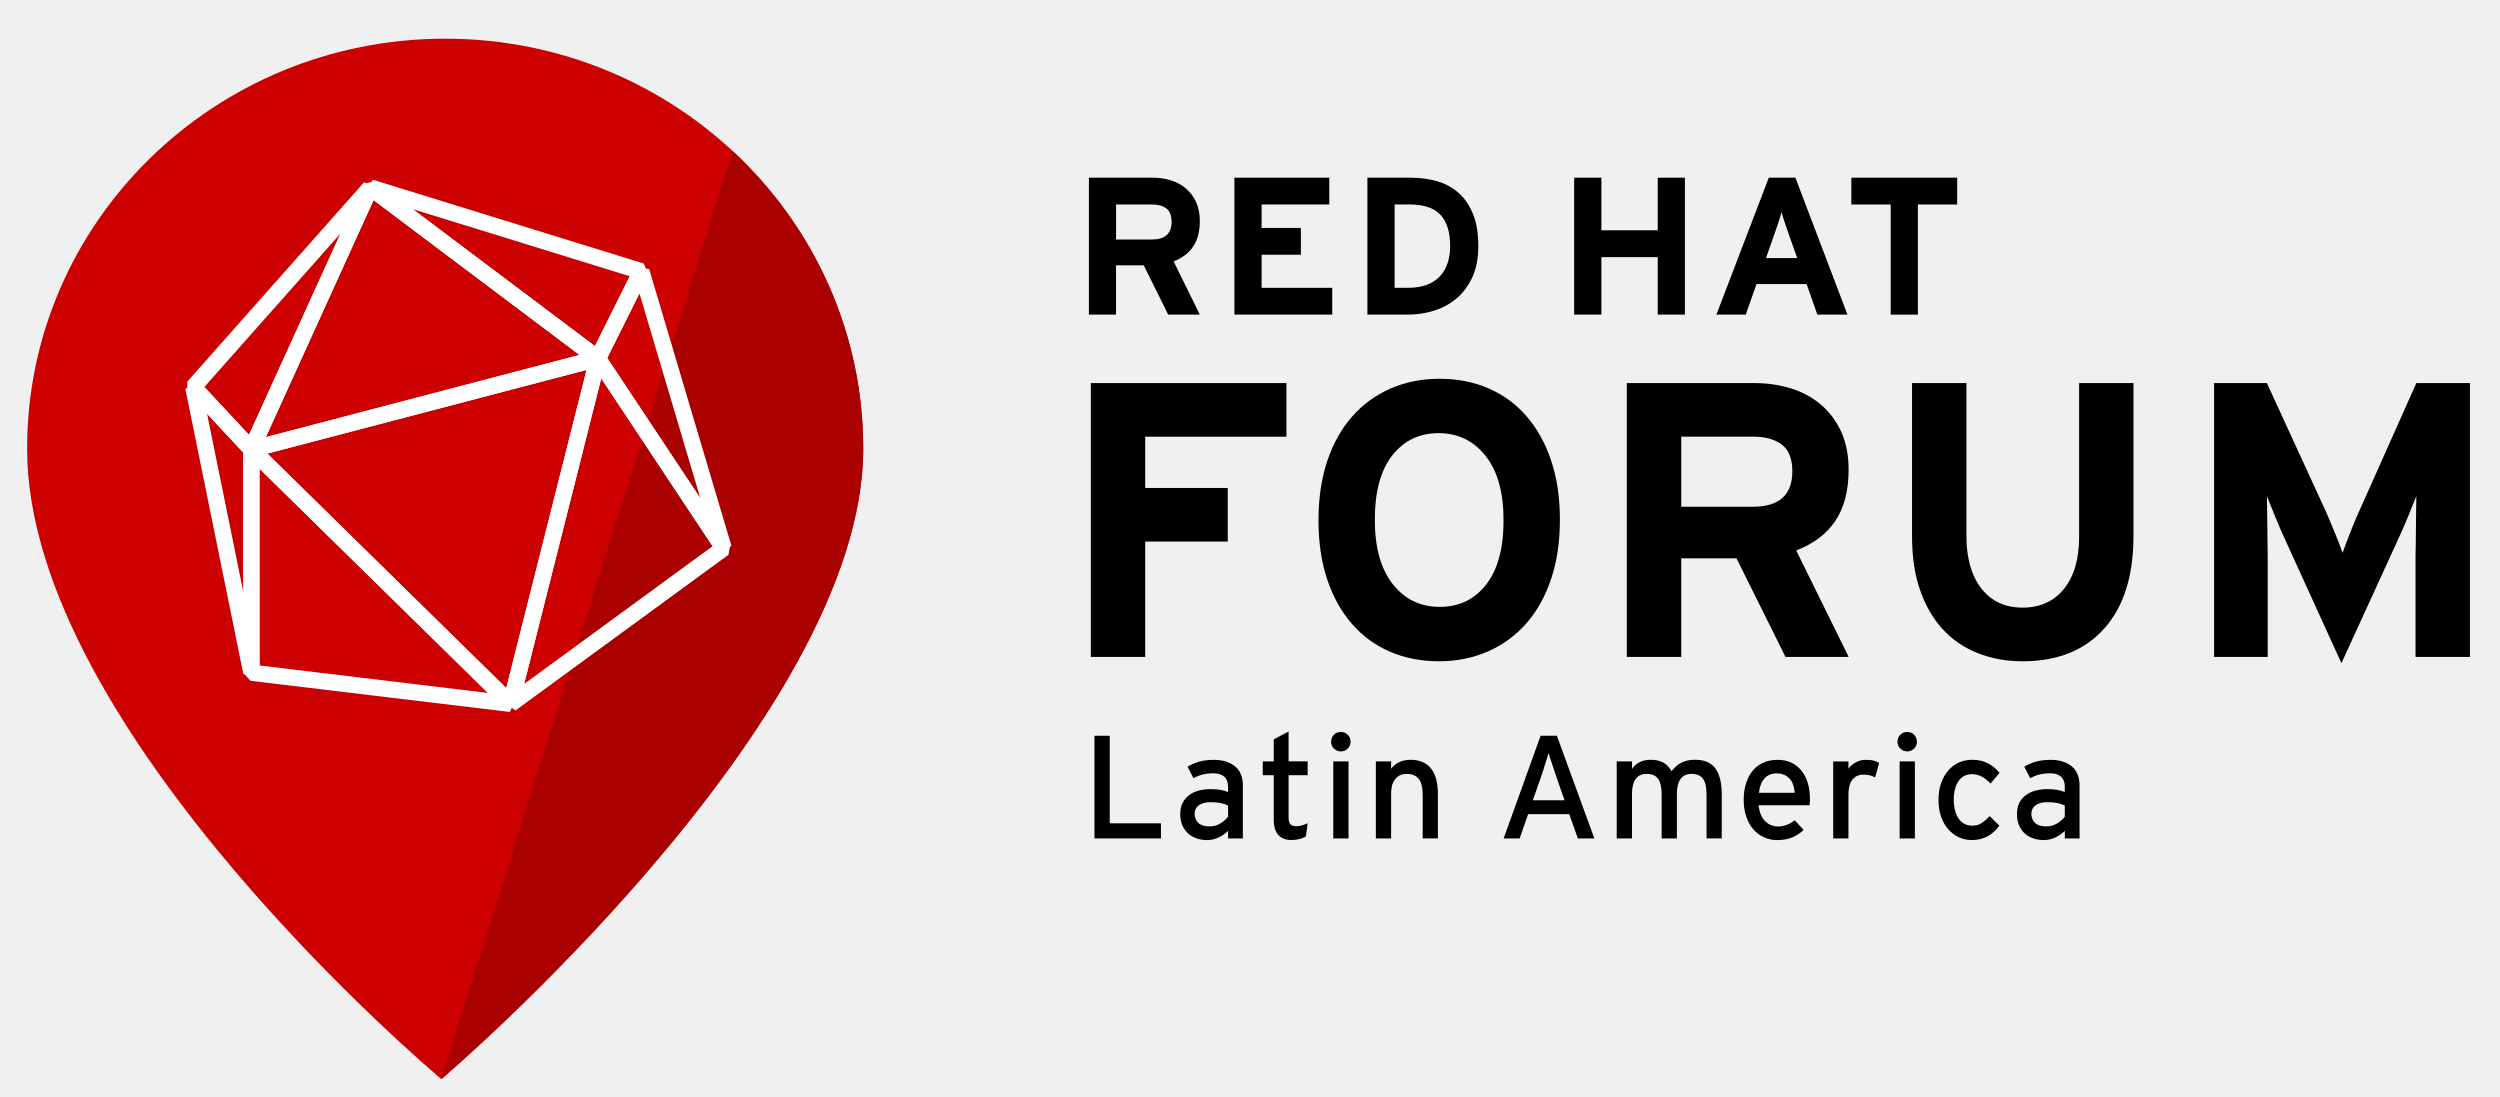
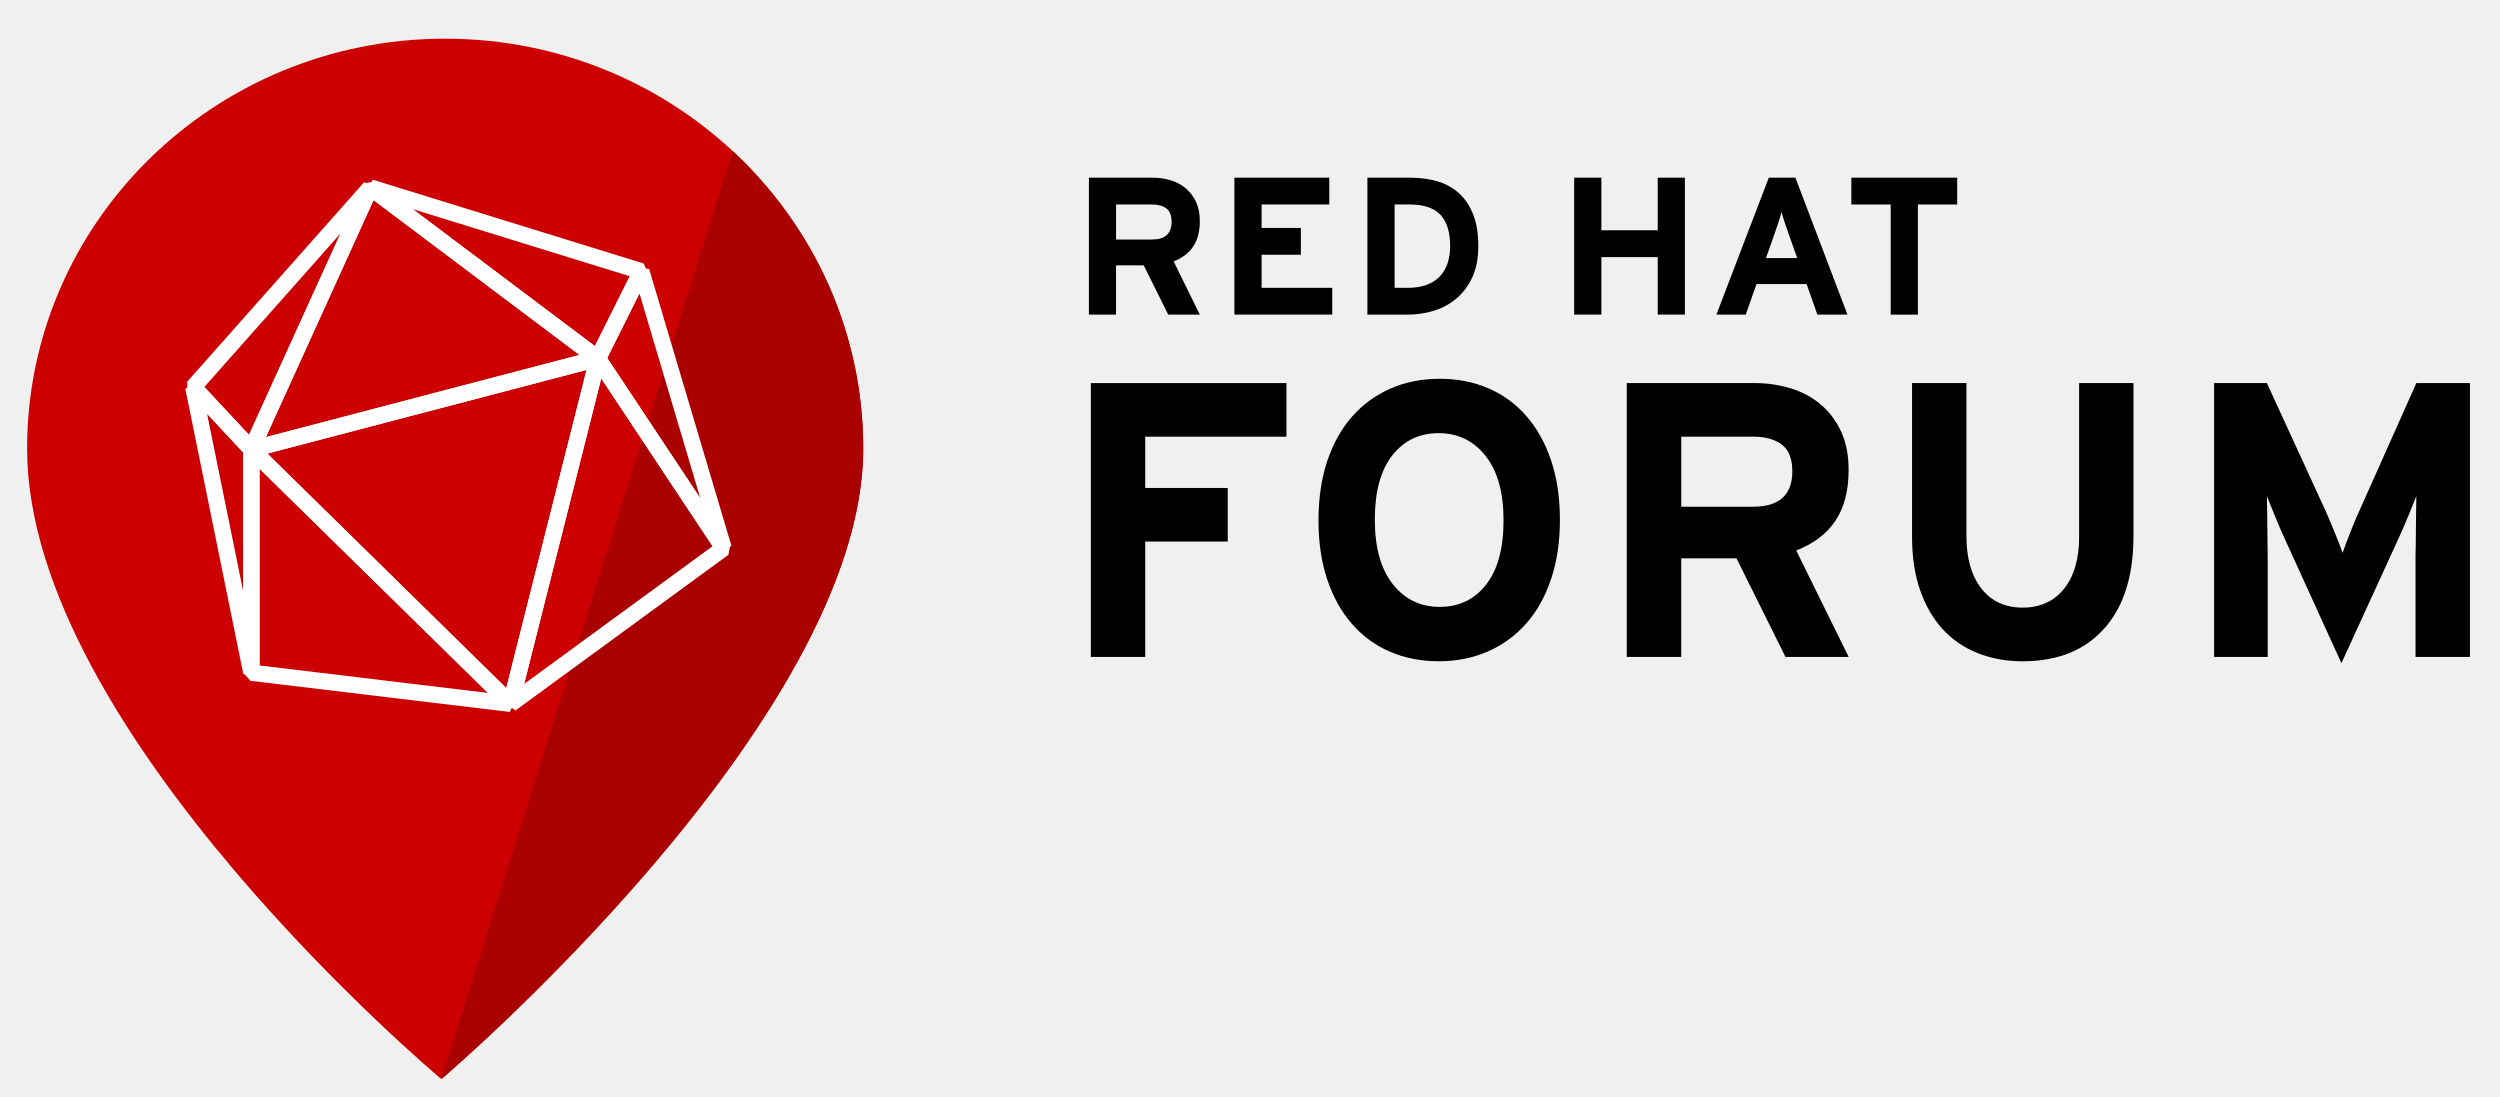
<svg xmlns="http://www.w3.org/2000/svg" viewBox="0 523.5 612 268.5" xml:space="preserve">
-   <polygon points="267.927,728.751 267.927,703.614 271.661,703.614 271.661,725.05 284.2,725.05 284.2,728.751 " />
-   <path d="M300.639,720.704c-0.504-0.259-1.094-0.458-1.784-0.61c-0.684-0.14-1.519-0.219-2.524-0.219  c-1.201,0-2.146,0.259-2.849,0.75c-0.688,0.511-1.035,1.193-1.035,2.05c0,0.941,0.292,1.698,0.896,2.275  c0.597,0.567,1.52,0.854,2.733,0.854c1.002,0,1.907-0.245,2.71-0.749c0.806-0.498,1.423-1.056,1.848-1.649v-2.7L300.639,720.704  L300.639,720.704z M300.639,728.751v-1.864c-0.649,0.646-1.406,1.188-2.302,1.605c-0.892,0.438-1.844,0.664-2.872,0.664  c-0.771,0-1.546-0.119-2.329-0.348c-0.77-0.229-1.473-0.604-2.09-1.102c-0.616-0.498-1.127-1.161-1.525-1.979  c-0.392-0.811-0.597-1.8-0.597-2.938c0-1.055,0.192-1.964,0.577-2.733c0.391-0.763,0.915-1.396,1.585-1.891  c0.67-0.518,1.453-0.889,2.359-1.128c0.915-0.232,1.903-0.358,2.979-0.358c1.729,0,3.131,0.239,4.206,0.72v-1.399  c0-1.021-0.309-1.812-0.924-2.369c-0.609-0.55-1.484-0.821-2.632-0.821c-0.982,0-1.864,0.102-2.644,0.284  c-0.775,0.188-1.532,0.498-2.282,0.896l-1.433-2.8c0.908-0.544,1.884-0.971,2.905-1.263c1.025-0.271,2.223-0.418,3.556-0.418  c2.106,0,3.813,0.523,5.122,1.562c1.293,1.048,1.957,2.627,1.957,4.764v12.923h-3.623L300.639,728.751L300.639,728.751z" />
-   <path d="M319.686,728.28c-0.458,0.266-0.995,0.471-1.599,0.624c-0.61,0.156-1.287,0.235-2.03,0.235c-1.32,0-2.354-0.408-3.104-1.221  c-0.757-0.822-1.135-2.069-1.135-3.772v-10.873h-2.7v-3.386h2.7v-5.394l3.629-1.938v7.324h4.664v3.384h-4.664v10.229  c0,0.889,0.143,1.479,0.438,1.798c0.298,0.313,0.803,0.465,1.499,0.465c0.478,0,0.969-0.08,1.473-0.239  c0.504-0.146,0.916-0.322,1.254-0.511L319.686,728.28z" />
-   <path d="M326.387,709.896h3.731v18.854h-3.731V709.896z M329.929,706.746c-0.474,0.464-1.021,0.696-1.672,0.696  c-0.68,0-1.24-0.232-1.705-0.696c-0.474-0.465-0.703-1.016-0.703-1.665c0-0.67,0.229-1.241,0.703-1.719  c0.465-0.458,1.025-0.689,1.705-0.689c0.647,0,1.198,0.231,1.672,0.689c0.465,0.478,0.696,1.049,0.696,1.719  C330.632,705.73,330.401,706.281,329.929,706.746" />
-   <path d="M348.273,728.751V718.11c0-1.911-0.352-3.244-1.016-4.008c-0.689-0.771-1.625-1.153-2.854-1.153  c-1.24,0-2.188,0.424-2.856,1.26c-0.68,0.836-1.001,2.018-1.001,3.543v10.999h-3.735v-18.854h3.735v1.814  c0.478-0.703,1.146-1.247,1.987-1.632c0.855-0.398,1.768-0.584,2.746-0.584c2.209,0,3.881,0.703,5.022,2.116  c1.134,1.42,1.696,3.51,1.696,6.319v10.811h-3.729v0.007L348.273,728.751L348.273,728.751z" />
-   <path d="M380.986,713.626c-0.14-0.451-0.312-0.962-0.504-1.521c-0.187-0.544-0.379-1.09-0.558-1.646  c-0.182-0.544-0.348-1.062-0.504-1.521c-0.143-0.456-0.262-0.828-0.342-1.096c-0.07,0.268-0.172,0.639-0.322,1.096  c-0.142,0.459-0.301,0.97-0.474,1.514c-0.166,0.531-0.332,1.088-0.511,1.659c-0.179,0.584-0.358,1.101-0.518,1.552l-2.02,5.745  h7.771L380.986,713.626z M386.266,728.751l-2.116-5.957h-10.063l-2.076,5.957h-3.921l9.049-25.137h3.993l9.162,25.137H386.266z" />
-   <path d="M417.765,728.751V718.11c0-1.911-0.298-3.244-0.902-4.008c-0.597-0.771-1.512-1.153-2.727-1.153  c-1.247,0-2.155,0.424-2.746,1.26c-0.584,0.836-0.889,2.018-0.889,3.543v10.999h-3.729V718.11c0-1.911-0.306-3.244-0.902-4.008  c-0.598-0.771-1.513-1.153-2.727-1.153c-1.247,0-2.17,0.424-2.747,1.26c-0.59,0.836-0.882,2.02-0.882,3.543v10.999h-3.742v-18.854  h3.742v1.814c0.471-0.703,1.101-1.247,1.87-1.632c0.764-0.398,1.639-0.584,2.628-0.584c1.287,0,2.354,0.232,3.178,0.703  c0.842,0.472,1.506,1.175,2.01,2.083c0.332-0.424,0.69-0.815,1.063-1.16c0.371-0.346,0.773-0.631,1.247-0.869  c0.458-0.246,0.969-0.432,1.523-0.563c0.577-0.143,1.224-0.199,1.973-0.199c2.209,0,3.848,0.703,4.906,2.116  c1.042,1.42,1.572,3.51,1.572,6.32v10.81h-3.722L417.765,728.751L417.765,728.751z" />
-   <path d="M439.008,715.748c-0.173-0.57-0.444-1.074-0.806-1.512c-0.362-0.428-0.803-0.767-1.341-1.019  c-0.544-0.252-1.2-0.385-1.957-0.385c-1.254,0-2.242,0.418-2.965,1.247c-0.743,0.823-1.188,1.99-1.354,3.496h8.764  C439.306,716.93,439.187,716.325,439.008,715.748 M443.038,719.901c-0.014,0.292-0.038,0.544-0.063,0.724h-12.466  c0.1,0.922,0.285,1.698,0.577,2.348c0.282,0.65,0.644,1.185,1.072,1.603c0.428,0.418,0.915,0.729,1.436,0.936  c0.531,0.198,1.088,0.308,1.659,0.308c0.796,0,1.519-0.143,2.176-0.404c0.656-0.259,1.287-0.624,1.917-1.115l2.193,2.369  c-0.843,0.789-1.775,1.398-2.813,1.83c-1.021,0.432-2.255,0.657-3.701,0.657c-1.102,0-2.144-0.222-3.132-0.657  c-1.002-0.432-1.87-1.063-2.62-1.903c-0.729-0.836-1.327-1.854-1.752-3.092c-0.438-1.221-0.663-2.606-0.663-4.159  c0-1.604,0.206-3.019,0.63-4.238c0.398-1.229,0.956-2.24,1.682-3.07c0.724-0.829,1.593-1.459,2.601-1.894  c1.016-0.425,2.137-0.637,3.363-0.637c1.348,0,2.515,0.239,3.497,0.743c1.001,0.504,1.821,1.188,2.479,2.057  c0.657,0.855,1.154,1.857,1.476,3.005c0.332,1.154,0.481,2.362,0.481,3.63C443.078,719.277,443.073,719.597,443.038,719.901" />
-   <path d="M459.03,713.813c-0.411-0.204-0.822-0.386-1.261-0.506c-0.424-0.116-0.948-0.179-1.579-0.179  c-1.167,0-2.076,0.411-2.72,1.229c-0.646,0.813-0.969,2.027-0.969,3.62v10.779h-3.734v-18.857h3.734v1.798  c0.425-0.624,1.021-1.145,1.765-1.556c0.764-0.418,1.6-0.637,2.548-0.637c0.756,0,1.396,0.073,1.878,0.192  c0.49,0.14,0.938,0.338,1.319,0.597L459.03,713.813z" />
-   <path d="M465.027,709.896h3.735v18.854h-3.735V709.896z M468.57,706.746c-0.465,0.464-1.015,0.696-1.665,0.696  c-0.677,0-1.247-0.232-1.712-0.696c-0.464-0.465-0.696-1.016-0.696-1.665c0-0.67,0.232-1.241,0.696-1.719  c0.465-0.458,1.035-0.689,1.712-0.689c0.65,0,1.2,0.231,1.665,0.689c0.458,0.478,0.696,1.049,0.696,1.719  C469.266,705.73,469.028,706.281,468.57,706.746" />
-   <path d="M487.298,715.311c-0.771-0.786-1.521-1.37-2.249-1.735c-0.73-0.378-1.516-0.56-2.355-0.56c-1.354,0-2.435,0.56-3.225,1.672  c-0.789,1.114-1.188,2.643-1.188,4.57c0,0.942,0.103,1.798,0.299,2.574c0.183,0.77,0.458,1.446,0.855,2.01  c0.385,0.564,0.856,1.002,1.413,1.313c0.571,0.313,1.221,0.465,1.964,0.465c0.883,0,1.632-0.199,2.242-0.597  c0.607-0.398,1.287-0.972,2.03-1.745l2.365,2.342c-0.354,0.478-0.749,0.929-1.181,1.347c-0.431,0.418-0.922,0.789-1.466,1.114  c-0.537,0.325-1.145,0.571-1.807,0.764c-0.678,0.188-1.438,0.298-2.31,0.298c-1.146,0-2.223-0.242-3.204-0.701  c-0.995-0.466-1.852-1.128-2.581-1.979c-0.743-0.854-1.313-1.864-1.735-3.072c-0.411-1.197-0.623-2.54-0.623-4.02  c0-1.546,0.212-2.946,0.644-4.167c0.431-1.222,1.015-2.255,1.765-3.099c0.736-0.854,1.625-1.508,2.62-1.957  c1.012-0.438,2.083-0.649,3.237-0.649c1.387,0,2.627,0.259,3.722,0.796c1.088,0.544,2.07,1.341,2.959,2.389L487.298,715.311z" />
-   <path d="M505.469,720.704c-0.505-0.259-1.098-0.458-1.785-0.61c-0.684-0.14-1.521-0.219-2.527-0.219  c-1.201,0-2.143,0.259-2.846,0.75c-0.69,0.511-1.035,1.193-1.035,2.05c0,0.941,0.299,1.698,0.896,2.275  c0.604,0.567,1.52,0.854,2.73,0.854c1.002,0,1.904-0.245,2.713-0.749c0.797-0.498,1.413-1.056,1.848-1.649v-2.7L505.469,720.704  L505.469,720.704z M505.469,728.751v-1.864c-0.646,0.646-1.42,1.188-2.306,1.605c-0.889,0.438-1.844,0.664-2.879,0.664  c-0.763,0-1.529-0.119-2.319-0.348c-0.771-0.229-1.476-0.604-2.099-1.102c-0.614-0.498-1.128-1.161-1.523-1.979  c-0.386-0.811-0.59-1.8-0.59-2.938c0-1.055,0.195-1.964,0.567-2.733c0.397-0.763,0.922-1.396,1.585-1.891  c0.68-0.518,1.47-0.889,2.369-1.128c0.915-0.232,1.903-0.358,2.979-0.358c1.729,0,3.131,0.239,4.205,0.72v-1.399  c0-1.021-0.308-1.812-0.924-2.369c-0.607-0.55-1.483-0.821-2.634-0.821c-0.979,0-1.855,0.102-2.634,0.284  c-0.783,0.188-1.54,0.498-2.282,0.896l-1.438-2.8c0.906-0.544,1.885-0.971,2.903-1.263c1.035-0.271,2.226-0.418,3.563-0.418  c2.097,0,3.813,0.523,5.115,1.562c1.3,1.048,1.948,2.627,1.948,4.764v12.923h-3.613v-0.008H505.469L505.469,728.751z" />
+   <style>
+ 	 	.hidden{visibility:hidden;}
+ 	 </style>
+   <polygon class="hidden" points="267.927,728.751 267.927,703.614 271.661,703.614 271.661,725.05 284.2,725.05 284.2,728.751 " />
+   <path class="hidden" d="M300.639,720.704c-0.504-0.259-1.094-0.458-1.784-0.61c-0.684-0.14-1.519-0.219-2.524-0.219  c-1.201,0-2.146,0.259-2.849,0.75c-0.688,0.511-1.035,1.193-1.035,2.05c0,0.941,0.292,1.698,0.896,2.275  c0.597,0.567,1.52,0.854,2.733,0.854c1.002,0,1.907-0.245,2.71-0.749c0.806-0.498,1.423-1.056,1.848-1.649v-2.7L300.639,720.704  L300.639,720.704z M300.639,728.751v-1.864c-0.649,0.646-1.406,1.188-2.302,1.605c-0.892,0.438-1.844,0.664-2.872,0.664  c-0.771,0-1.546-0.119-2.329-0.348c-0.77-0.229-1.473-0.604-2.09-1.102c-0.616-0.498-1.127-1.161-1.525-1.979  c-0.392-0.811-0.597-1.8-0.597-2.938c0-1.055,0.192-1.964,0.577-2.733c0.391-0.763,0.915-1.396,1.585-1.891  c0.67-0.518,1.453-0.889,2.359-1.128c0.915-0.232,1.903-0.358,2.979-0.358c1.729,0,3.131,0.239,4.206,0.72v-1.399  c0-1.021-0.309-1.812-0.924-2.369c-0.609-0.55-1.484-0.821-2.632-0.821c-0.982,0-1.864,0.102-2.644,0.284  c-0.775,0.188-1.532,0.498-2.282,0.896l-1.433-2.8c0.908-0.544,1.884-0.971,2.905-1.263c1.025-0.271,2.223-0.418,3.556-0.418  c2.106,0,3.813,0.523,5.122,1.562c1.293,1.048,1.957,2.627,1.957,4.764v12.923h-3.623L300.639,728.751L300.639,728.751z" />
+   <path class="hidden" d="M319.686,728.28c-0.458,0.266-0.995,0.471-1.599,0.624c-0.61,0.156-1.287,0.235-2.03,0.235c-1.32,0-2.354-0.408-3.104-1.221  c-0.757-0.822-1.135-2.069-1.135-3.772v-10.873h-2.7v-3.386h2.7v-5.394l3.629-1.938v7.324h4.664v3.384h-4.664v10.229  c0,0.889,0.143,1.479,0.438,1.798c0.298,0.313,0.803,0.465,1.499,0.465c0.478,0,0.969-0.08,1.473-0.239  c0.504-0.146,0.916-0.322,1.254-0.511L319.686,728.28z" />
+   <path class="hidden" d="M326.387,709.896h3.731v18.854h-3.731V709.896z M329.929,706.746c-0.474,0.464-1.021,0.696-1.672,0.696  c-0.68,0-1.24-0.232-1.705-0.696c-0.474-0.465-0.703-1.016-0.703-1.665c0-0.67,0.229-1.241,0.703-1.719  c0.465-0.458,1.025-0.689,1.705-0.689c0.647,0,1.198,0.231,1.672,0.689c0.465,0.478,0.696,1.049,0.696,1.719  C330.632,705.73,330.401,706.281,329.929,706.746" />
+   <path class="hidden" d="M348.273,728.751V718.11c0-1.911-0.352-3.244-1.016-4.008c-0.689-0.771-1.625-1.153-2.854-1.153  c-1.24,0-2.188,0.424-2.856,1.26c-0.68,0.836-1.001,2.018-1.001,3.543v10.999h-3.735v-18.854h3.735v1.814  c0.478-0.703,1.146-1.247,1.987-1.632c0.855-0.398,1.768-0.584,2.746-0.584c2.209,0,3.881,0.703,5.022,2.116  c1.134,1.42,1.696,3.51,1.696,6.319v10.811h-3.729v0.007L348.273,728.751L348.273,728.751z" />
+   <path class="hidden" d="M380.986,713.626c-0.14-0.451-0.312-0.962-0.504-1.521c-0.187-0.544-0.379-1.09-0.558-1.646  c-0.182-0.544-0.348-1.062-0.504-1.521c-0.143-0.456-0.262-0.828-0.342-1.096c-0.07,0.268-0.172,0.639-0.322,1.096  c-0.142,0.459-0.301,0.97-0.474,1.514c-0.166,0.531-0.332,1.088-0.511,1.659c-0.179,0.584-0.358,1.101-0.518,1.552l-2.02,5.745  h7.771L380.986,713.626z M386.266,728.751l-2.116-5.957h-10.063l-2.076,5.957h-3.921l9.049-25.137h3.993l9.162,25.137H386.266z" />
+   <path class="hidden" d="M417.765,728.751V718.11c0-1.911-0.298-3.244-0.902-4.008c-0.597-0.771-1.512-1.153-2.727-1.153  c-1.247,0-2.155,0.424-2.746,1.26c-0.584,0.836-0.889,2.018-0.889,3.543v10.999h-3.729V718.11c0-1.911-0.306-3.244-0.902-4.008  c-0.598-0.771-1.513-1.153-2.727-1.153c-1.247,0-2.17,0.424-2.747,1.26c-0.59,0.836-0.882,2.02-0.882,3.543v10.999h-3.742v-18.854  h3.742v1.814c0.471-0.703,1.101-1.247,1.87-1.632c0.764-0.398,1.639-0.584,2.628-0.584c1.287,0,2.354,0.232,3.178,0.703  c0.842,0.472,1.506,1.175,2.01,2.083c0.332-0.424,0.69-0.815,1.063-1.16c0.371-0.346,0.773-0.631,1.247-0.869  c0.458-0.246,0.969-0.432,1.523-0.563c0.577-0.143,1.224-0.199,1.973-0.199c2.209,0,3.848,0.703,4.906,2.116  c1.042,1.42,1.572,3.51,1.572,6.32v10.81h-3.722L417.765,728.751L417.765,728.751z" />
+   <path class="hidden" d="M439.008,715.748c-0.173-0.57-0.444-1.074-0.806-1.512c-0.362-0.428-0.803-0.767-1.341-1.019  c-0.544-0.252-1.2-0.385-1.957-0.385c-1.254,0-2.242,0.418-2.965,1.247c-0.743,0.823-1.188,1.99-1.354,3.496h8.764  C439.306,716.93,439.187,716.325,439.008,715.748 M443.038,719.901c-0.014,0.292-0.038,0.544-0.063,0.724h-12.466  c0.1,0.922,0.285,1.698,0.577,2.348c0.282,0.65,0.644,1.185,1.072,1.603c0.428,0.418,0.915,0.729,1.436,0.936  c0.531,0.198,1.088,0.308,1.659,0.308c0.796,0,1.519-0.143,2.176-0.404c0.656-0.259,1.287-0.624,1.917-1.115l2.193,2.369  c-0.843,0.789-1.775,1.398-2.813,1.83c-1.021,0.432-2.255,0.657-3.701,0.657c-1.102,0-2.144-0.222-3.132-0.657  c-1.002-0.432-1.87-1.063-2.62-1.903c-0.729-0.836-1.327-1.854-1.752-3.092c-0.438-1.221-0.663-2.606-0.663-4.159  c0-1.604,0.206-3.019,0.63-4.238c0.398-1.229,0.956-2.24,1.682-3.07c0.724-0.829,1.593-1.459,2.601-1.894  c1.016-0.425,2.137-0.637,3.363-0.637c1.348,0,2.515,0.239,3.497,0.743c1.001,0.504,1.821,1.188,2.479,2.057  c0.657,0.855,1.154,1.857,1.476,3.005c0.332,1.154,0.481,2.362,0.481,3.63C443.078,719.277,443.073,719.597,443.038,719.901" />
+   <path class="hidden" d="M459.03,713.813c-0.411-0.204-0.822-0.386-1.261-0.506c-0.424-0.116-0.948-0.179-1.579-0.179  c-1.167,0-2.076,0.411-2.72,1.229c-0.646,0.813-0.969,2.027-0.969,3.62v10.779h-3.734v-18.857h3.734v1.798  c0.425-0.624,1.021-1.145,1.765-1.556c0.764-0.418,1.6-0.637,2.548-0.637c0.756,0,1.396,0.073,1.878,0.192  c0.49,0.14,0.938,0.338,1.319,0.597L459.03,713.813z" />
+   <path class="hidden" d="M465.027,709.896h3.735v18.854h-3.735V709.896z M468.57,706.746c-0.465,0.464-1.015,0.696-1.665,0.696  c-0.677,0-1.247-0.232-1.712-0.696c-0.464-0.465-0.696-1.016-0.696-1.665c0-0.67,0.232-1.241,0.696-1.719  c0.465-0.458,1.035-0.689,1.712-0.689c0.65,0,1.2,0.231,1.665,0.689c0.458,0.478,0.696,1.049,0.696,1.719  C469.266,705.73,469.028,706.281,468.57,706.746" />
+   <path class="hidden" d="M487.298,715.311c-0.771-0.786-1.521-1.37-2.249-1.735c-0.73-0.378-1.516-0.56-2.355-0.56c-1.354,0-2.435,0.56-3.225,1.672  c-0.789,1.114-1.188,2.643-1.188,4.57c0,0.942,0.103,1.798,0.299,2.574c0.183,0.77,0.458,1.446,0.855,2.01  c0.385,0.564,0.856,1.002,1.413,1.313c0.571,0.313,1.221,0.465,1.964,0.465c0.883,0,1.632-0.199,2.242-0.597  c0.607-0.398,1.287-0.972,2.03-1.745l2.365,2.342c-0.354,0.478-0.749,0.929-1.181,1.347c-0.431,0.418-0.922,0.789-1.466,1.114  c-0.537,0.325-1.145,0.571-1.807,0.764c-0.678,0.188-1.438,0.298-2.31,0.298c-1.146,0-2.223-0.242-3.204-0.701  c-0.995-0.466-1.852-1.128-2.581-1.979c-0.743-0.854-1.313-1.864-1.735-3.072c-0.411-1.197-0.623-2.54-0.623-4.02  c0-1.546,0.212-2.946,0.644-4.167c0.431-1.222,1.015-2.255,1.765-3.099c0.736-0.854,1.625-1.508,2.62-1.957  c1.012-0.438,2.083-0.649,3.237-0.649c1.387,0,2.627,0.259,3.722,0.796c1.088,0.544,2.07,1.341,2.959,2.389L487.298,715.311z" />
+   <path class="hidden" d="M505.469,720.704c-0.505-0.259-1.098-0.458-1.785-0.61c-0.684-0.14-1.521-0.219-2.527-0.219  c-1.201,0-2.143,0.259-2.846,0.75c-0.69,0.511-1.035,1.193-1.035,2.05c0,0.941,0.299,1.698,0.896,2.275  c0.604,0.567,1.52,0.854,2.73,0.854c1.002,0,1.904-0.245,2.713-0.749c0.797-0.498,1.413-1.056,1.848-1.649v-2.7L505.469,720.704  L505.469,720.704z M505.469,728.751v-1.864c-0.646,0.646-1.42,1.188-2.306,1.605c-0.889,0.438-1.844,0.664-2.879,0.664  c-0.763,0-1.529-0.119-2.319-0.348c-0.771-0.229-1.476-0.604-2.099-1.102c-0.614-0.498-1.128-1.161-1.523-1.979  c-0.386-0.811-0.59-1.8-0.59-2.938c0-1.055,0.195-1.964,0.567-2.733c0.397-0.763,0.922-1.396,1.585-1.891  c0.68-0.518,1.47-0.889,2.369-1.128c0.915-0.232,1.903-0.358,2.979-0.358c1.729,0,3.131,0.239,4.205,0.72v-1.399  c0-1.021-0.308-1.812-0.924-2.369c-0.607-0.55-1.483-0.821-2.634-0.821c-0.979,0-1.855,0.102-2.634,0.284  c-0.783,0.188-1.54,0.498-2.282,0.896l-1.438-2.8c0.906-0.544,1.885-0.971,2.903-1.263c1.035-0.271,2.226-0.418,3.563-0.418  c2.097,0,3.813,0.523,5.115,1.562c1.3,1.048,1.948,2.627,1.948,4.764v12.923h-3.613v-0.008H505.469L505.469,728.751z" />
  <path fill="#CC0000" d="M211.318,633.339c0-55.428-45.829-100.368-102.352-100.368c-56.523,0-102.332,44.939-102.332,100.368  c0,69.446,101.403,154.317,101.403,154.317S211.318,699.939,211.318,633.339" />
  <path fill="#AA0000" d="M211.318,633.339c0-28.706-12.293-54.592-31.98-72.882l-71.297,227.2  C108.037,787.656,211.318,699.939,211.318,633.339" />
  <path d="M285.533,574.541c-0.852-0.657-2.03-0.982-3.522-0.982h-8.797v8.571h8.797c3.191,0,4.797-1.438,4.797-4.332  C286.801,576.271,286.383,575.178,285.533,574.541 M285.972,600.513l-5.991-12.065h-6.771v12.065h-6.647v-33.516h15.61  c1.559,0,3.045,0.212,4.451,0.644c1.397,0.433,2.634,1.097,3.688,1.99c1.049,0.889,1.878,2.003,2.495,3.331  c0.604,1.32,0.908,2.873,0.908,4.664c0,2.521-0.53,4.584-1.605,6.196c-1.064,1.61-2.68,2.839-4.81,3.662l6.415,13.027  L285.972,600.513L285.972,600.513z" />
  <polygon points="302.185,600.513 302.185,566.998 325.408,566.998 325.408,573.552 308.839,573.552 308.839,579.297   318.455,579.297 318.455,585.858 308.839,585.858 308.839,593.959 326.134,593.959 326.134,600.513 " />
  <path d="M352.651,576.106c-1.578-1.705-4.14-2.556-7.695-2.556H341.4v20.407h3.313c1.765,0,3.29-0.252,4.598-0.743  c1.287-0.491,2.348-1.188,3.184-2.068c0.836-0.896,1.453-1.972,1.878-3.226c0.411-1.254,0.624-2.641,0.624-4.167  C354.996,580.359,354.217,577.813,352.651,576.106 M360.433,591.345c-0.979,2.117-2.271,3.861-3.881,5.215  c-1.612,1.36-3.45,2.362-5.507,2.999c-2.063,0.632-4.159,0.955-6.305,0.955h-9.998v-33.516h10.482c2.388,0,4.604,0.292,6.634,0.876  c2.023,0.597,3.774,1.559,5.271,2.906c1.483,1.34,2.65,3.063,3.496,5.192c0.85,2.116,1.261,4.719,1.261,7.782  C361.893,586.694,361.402,589.222,360.433,591.345" />
  <polygon points="405.811,600.513 405.811,586.442 392.018,586.442 392.018,600.513 385.358,600.513 385.358,566.998   392.018,566.998 392.018,579.875 405.811,579.875 405.811,566.998 412.464,566.998 412.464,600.513 " />
  <path d="M437.8,580.591c-0.358-0.979-0.689-1.941-0.988-2.873c-0.299-0.929-0.53-1.705-0.689-2.342  c-0.15,0.637-0.392,1.413-0.688,2.342c-0.305,0.931-0.63,1.893-0.981,2.873l-2.146,6.09h7.654L437.8,580.591z M444.886,600.513  l-2.628-7.47h-12.272l-2.628,7.47h-7.185l12.831-33.516h6.515l12.737,33.516H444.886z" />
  <polygon points="469.495,573.559 469.495,600.52 462.844,600.52 462.844,573.559 453.211,573.559 453.211,566.998 479.121,566.998   479.121,573.559 " />
  <polygon points="280.346,630.4 280.346,642.952 300.553,642.952 300.553,656.074 280.346,656.074 280.346,684.316 267.037,684.316   267.037,617.278 314.923,617.278 314.923,630.4 " />
  <path d="M363.656,635.09c-2.933-3.702-6.771-5.553-11.481-5.553c-4.727,0-8.498,1.818-11.354,5.454  c-2.84,3.642-4.266,8.883-4.266,15.716c0,6.826,1.473,12.093,4.411,15.809c2.926,3.702,6.768,5.548,11.481,5.548  c4.736,0,8.505-1.816,11.354-5.452c2.846-3.646,4.266-8.871,4.266-15.709C368.069,644.06,366.61,638.799,363.656,635.09   M379.702,665.264c-1.434,4.271-3.457,7.896-6.084,10.872c-2.618,2.966-5.735,5.248-9.381,6.841c-3.642,1.588-7.629,2.4-11.968,2.4  c-4.411,0-8.425-0.789-12.027-2.354c-3.613-1.556-6.707-3.828-9.288-6.803c-2.594-2.959-4.598-6.566-6.034-10.818  c-1.429-4.239-2.156-9.083-2.156-14.51c0-5.42,0.729-10.274,2.156-14.562c1.438-4.272,3.463-7.896,6.09-10.867  c2.611-2.965,5.746-5.248,9.381-6.846c3.643-1.601,7.656-2.39,12.062-2.39c4.348,0,8.325,0.775,11.938,2.343  c3.603,1.564,6.707,3.828,9.281,6.8c2.594,2.965,4.598,6.574,6.027,10.82c1.439,4.252,2.163,9.082,2.163,14.516  C381.871,656.134,381.145,660.983,379.702,665.264" />
  <path d="M436.215,632.351c-1.705-1.3-4.047-1.956-7.065-1.956h-17.581v17.148h17.581c6.408,0,9.612-2.893,9.612-8.671  C438.762,635.827,437.906,633.651,436.215,632.351 M437.09,684.316l-11.994-24.13h-13.533v24.13H398.24v-67.04h31.229  c3.124,0,6.097,0.431,8.9,1.293c2.813,0.861,5.273,2.188,7.377,3.974c2.104,1.785,3.765,4.007,4.982,6.661  c1.221,2.646,1.813,5.758,1.813,9.334c0,5.042-1.063,9.182-3.196,12.399c-2.146,3.229-5.354,5.664-9.626,7.322l12.83,26.053H437.09  V684.316z" />
  <path d="M515.108,677.377c-4.783,5.34-11.45,8.007-19.979,8.007c-4.021,0-7.696-0.677-11.049-2.021  c-3.344-1.334-6.2-3.307-8.559-5.893c-2.354-2.588-4.186-5.76-5.493-9.535c-1.307-3.761-1.957-8.104-1.957-13.021v-37.636h13.312  v37.449c0,5.428,1.214,9.705,3.652,12.83c2.438,3.133,5.8,4.689,10.094,4.689c4.282,0,7.659-1.521,10.13-4.59  c2.468-3.065,3.709-7.318,3.709-12.738v-37.636h13.308v37.45C522.273,664.493,519.878,672.049,515.108,677.377" />
  <path d="M591.322,684.316V659.71c0-0.896,0.026-2.043,0.063-3.457c0.02-1.398,0.039-2.833,0.039-4.306  c0-1.466,0.021-2.839,0.054-4.113c0.026-1.281,0.046-2.243,0.046-2.879c-0.518,1.28-1.2,2.972-2.063,5.075  c-0.869,2.107-1.755,4.12-2.647,6.037l-13.633,29.779l-13.567-29.779c-0.896-1.917-1.765-3.93-2.627-6.037  c-0.854-2.104-1.532-3.795-2.05-5.075c0,0.637,0.014,1.599,0.047,2.879c0.033,1.273,0.053,2.647,0.053,4.113  c0,1.473,0.017,2.906,0.049,4.306c0.024,1.413,0.047,2.563,0.047,3.457v24.606H542.01v-67.04h12.923l13.945,30.356  c0.448,0.962,0.896,1.964,1.34,3.021c0.441,1.055,0.876,2.096,1.287,3.118c0.411,1.021,0.796,1.977,1.151,2.864  c0.348,0.896,0.617,1.625,0.813,2.209c0.431-1.279,1.081-2.984,1.924-5.128c0.829-2.143,1.691-4.167,2.587-6.083l13.541-30.356  h13.122v67.039H591.322L591.322,684.316z" />
  <path fill="#FFFFFF" d="M91.446,572.491l-26.361,58.016l76.77-20.115L91.446,572.491z M62.049,635.422l-2.335-2.76l29.137-64.093  l3.012-0.771l55.694,41.868l-0.688,3.523L62.049,635.422z" />
  <path fill="#FFFFFF" d="M65.446,634.533l58.487,57.412l19.656-77.887L65.446,634.533z M123.62,697.232l-63.481-62.314l0.896-3.35  l84.814-22.231l2.428,2.415l-21.319,84.54L123.62,697.232z" />
  <path fill="#FFFFFF" d="M101.031,574.693l44.607,33.542l8.545-17.104L101.031,574.693z M145.149,612.859l-55.688-41.868l1.785-3.502  l66.348,20.524l1.208,2.793l-10.661,21.351L145.149,612.859z" />
  <path fill="#FFFFFF" d="M50.022,618.233l10.936,11.722l22.41-49.318L50.022,618.233z M60.078,634.852l-14.21-15.225l-0.033-2.694  l43.334-48.858l3.304,2.147L63.35,634.322L60.078,634.852z" />
  <path fill="#FFFFFF" d="M63.529,686.405l55.913,6.721l-55.913-54.871V686.405z M124.788,697.783l-63.489-7.623l-1.751-1.983v-54.678  l3.39-1.42l63.489,62.313L124.788,697.783z" />
  <path fill="#FFFFFF" d="M147.185,616.13l-18.874,74.8l46.127-33.721L147.185,616.13z M126.201,697.412l-3.125-2.09l21.336-84.539  l3.596-0.617l30.809,46.433l-0.488,2.707L126.201,697.412z" />
  <path fill="#FFFFFF" d="M148.645,611.128l22.795,34.354l-14.897-50.147L148.645,611.128z M175.493,658.801l-30.813-46.432  l-0.119-1.99l10.647-21.349l3.702,0.316l20.146,67.781L175.493,658.801z" />
  <path fill="#FFFFFF" d="M50.692,624.794l8.856,43.546v-34.053L50.692,624.794z M59.581,688.575l-14.216-69.91l3.423-1.758  l14.204,15.23l0.534,1.354v54.689L59.581,688.575z" />
</svg>
